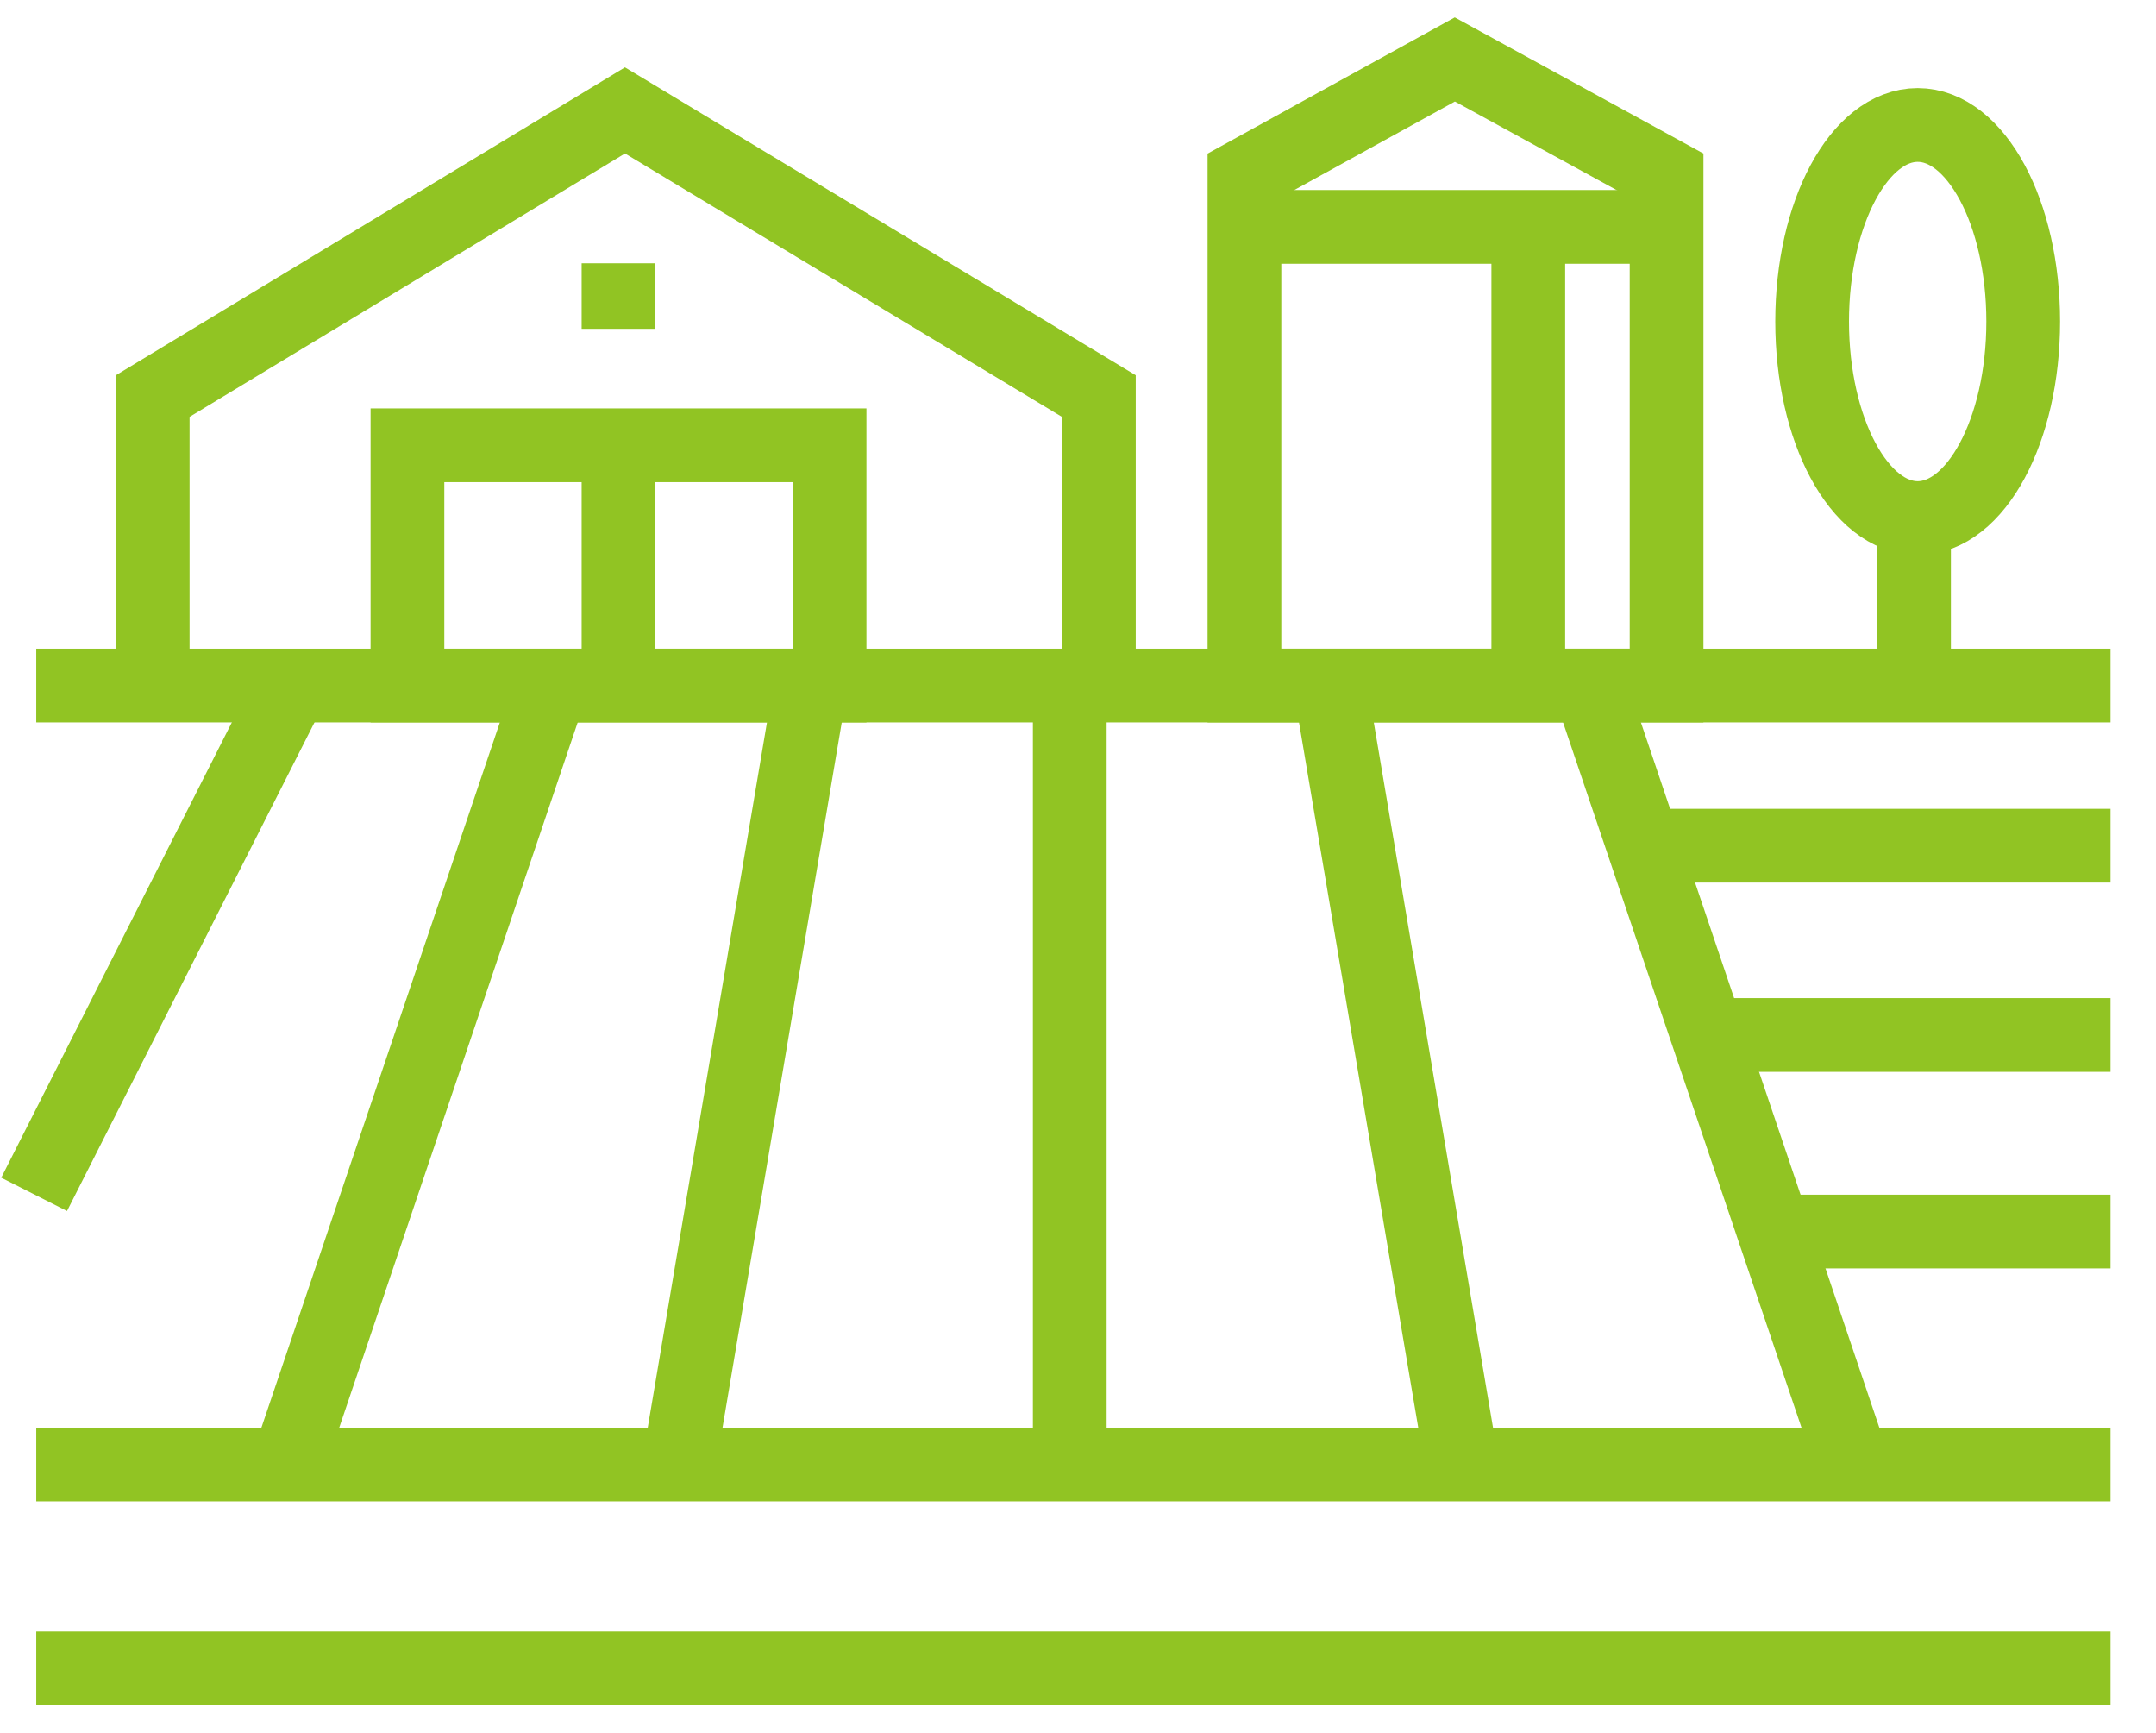
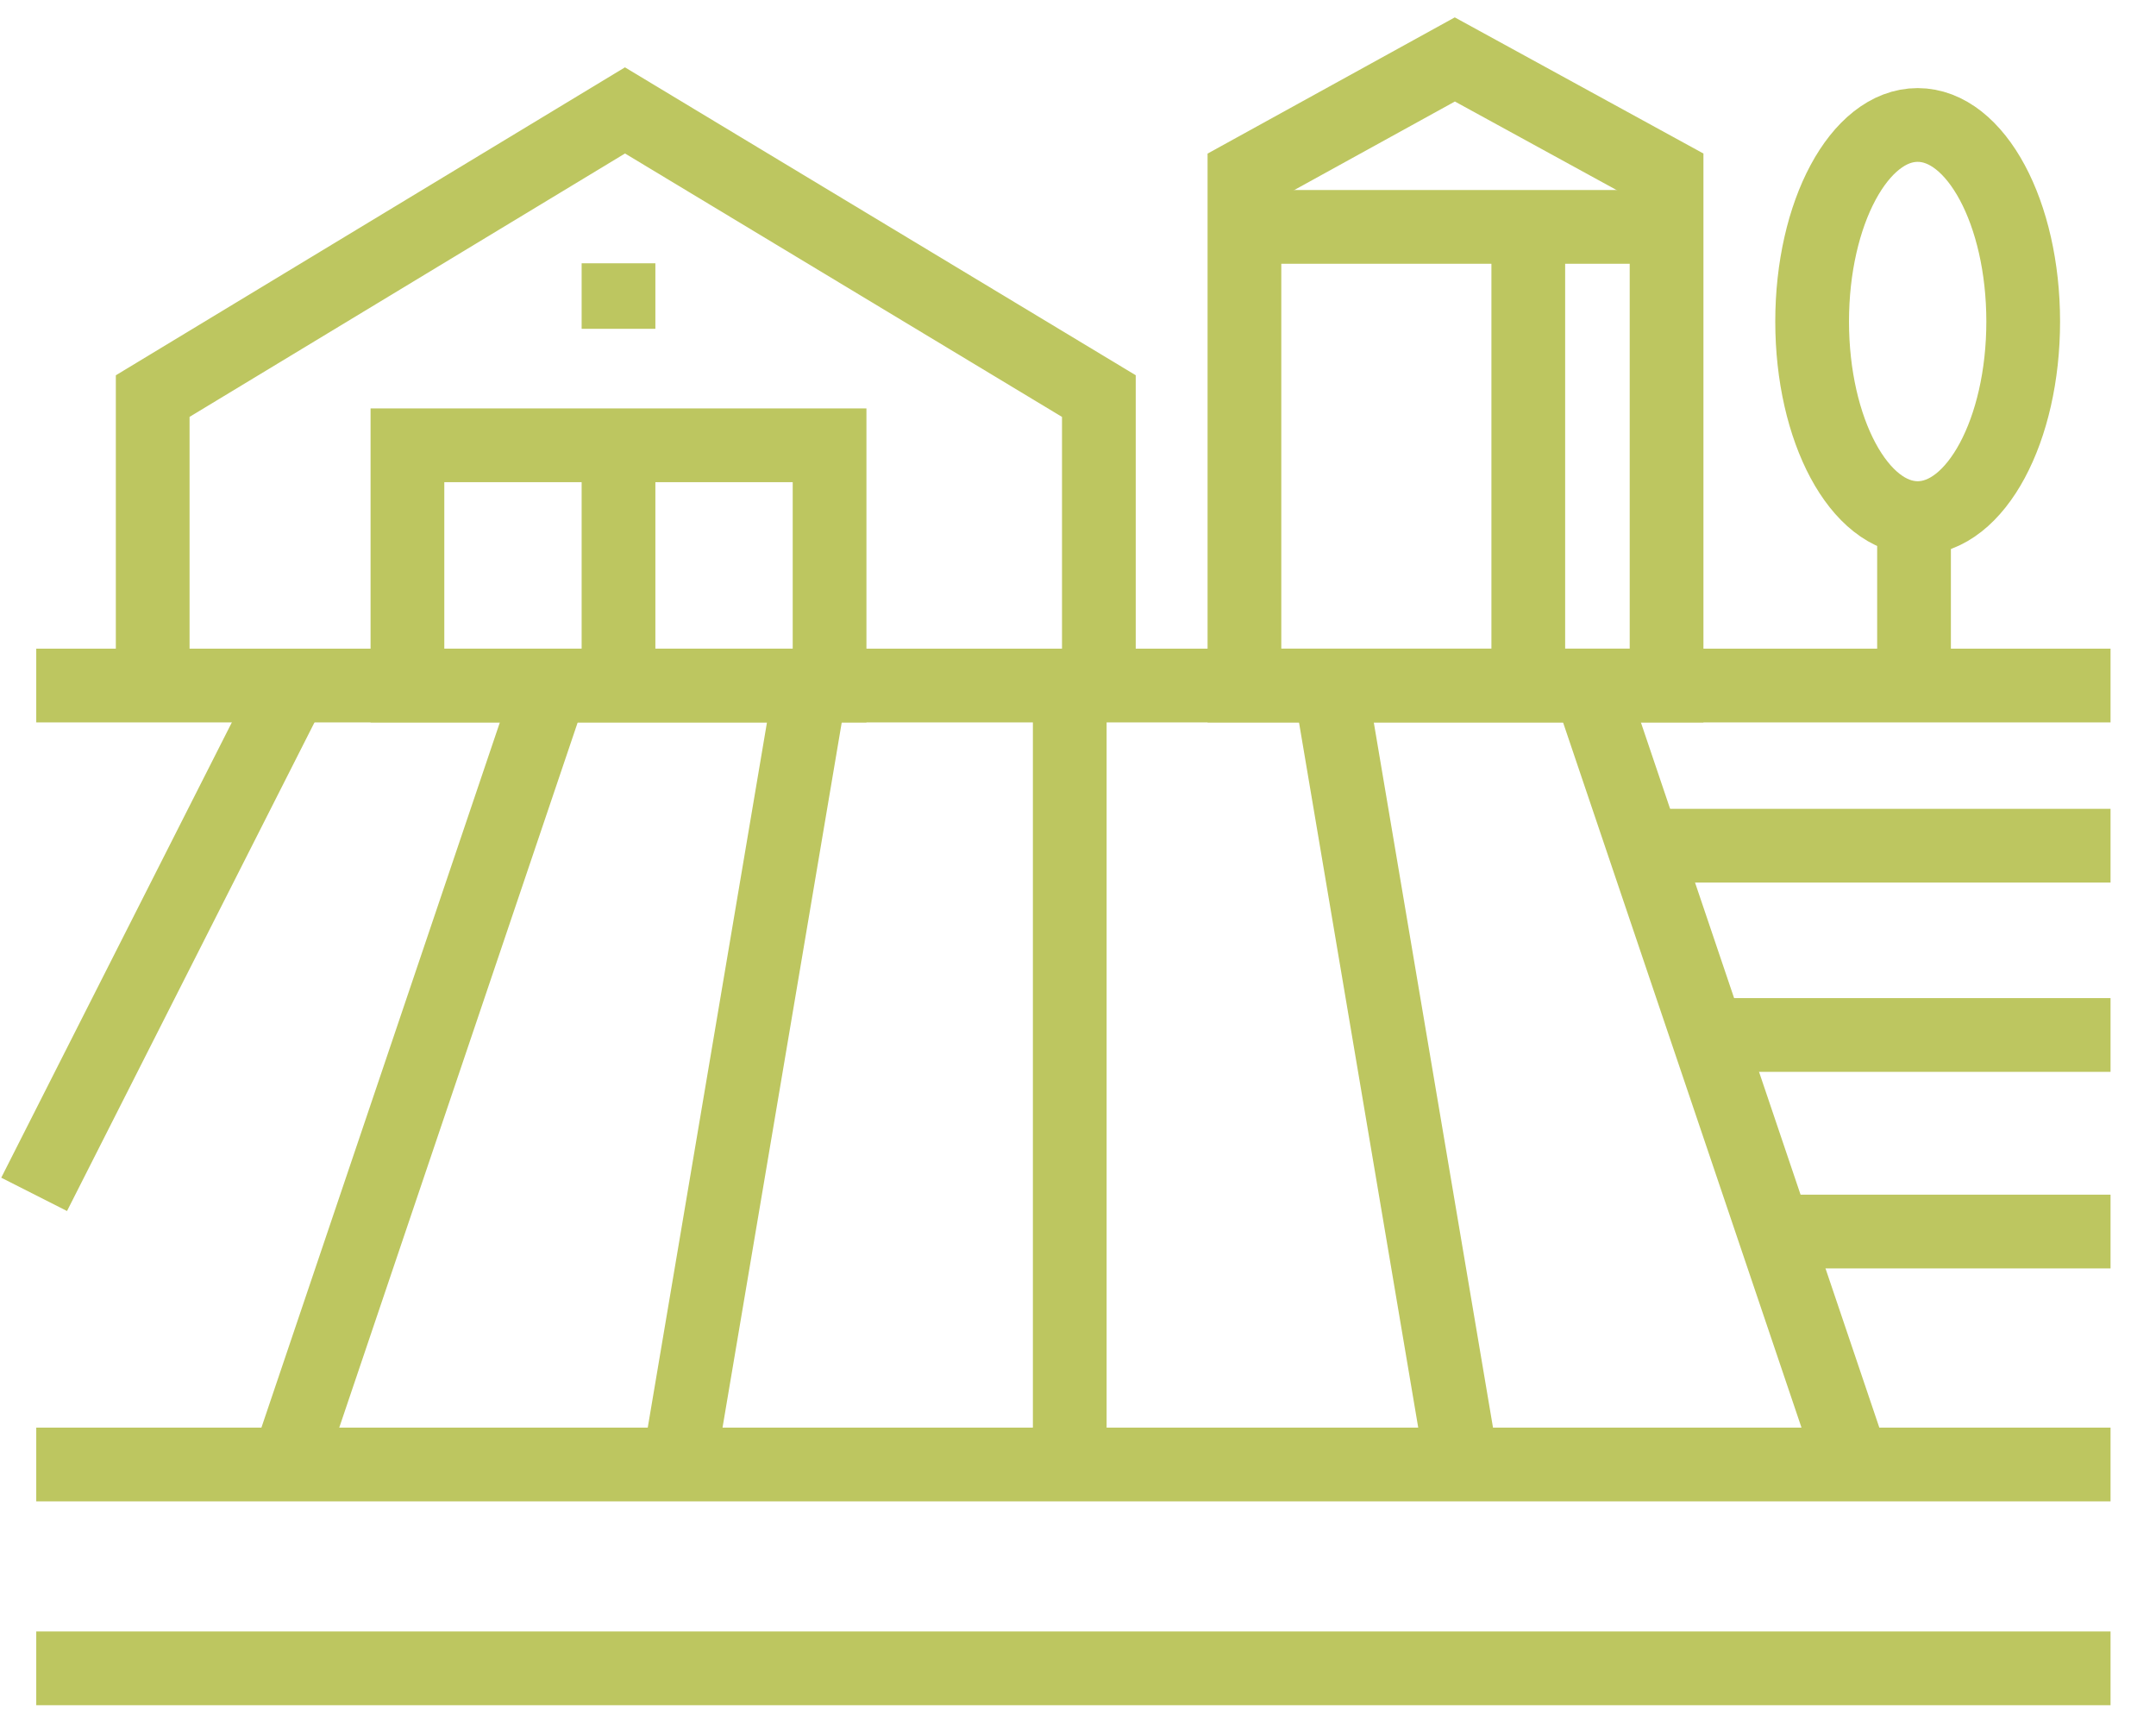
<svg xmlns="http://www.w3.org/2000/svg" width="100%" height="100%" viewBox="0 0 117 94" version="1.1" xml:space="preserve" style="fill-rule:evenodd;clip-rule:evenodd;stroke-miterlimit:10;">
  <g id="Artboard1" transform="matrix(1,0,0,1,-18.4741,-14.6425)">
    <rect x="18.474" y="14.642" width="116.385" height="93.742" style="fill:none;" />
    <clipPath id="_clip1">
      <rect x="18.474" y="14.642" width="116.385" height="93.742" />
    </clipPath>
    <g clip-path="url(#_clip1)">
      <g transform="matrix(0.994615,0,0,0.994615,-75.0062,2144.21)">
        <g transform="matrix(0.397107,0,0,0.397107,94.2601,-2139.84)">
-           <path d="M146.291,91L146.291,198" style="fill:none;fill-rule:nonzero;stroke:rgb(145,196,35);stroke-width:10.13px;" />
+           <path d="M146.291,91L146.291,198" style="fill:none;fill-rule:nonzero;stroke:#bdc660;stroke-width:10.13px;" />
        </g>
        <g transform="matrix(0.397107,0,0,0.397107,94.2601,-2139.84)">
-           <path d="M182.008,90.632L200.149,197.911" style="fill:none;fill-rule:nonzero;stroke:rgb(145,196,35);stroke-width:10.13px;" />
+           <path d="M182.008,90.632L200.149,197.911" style="fill:none;fill-rule:nonzero;stroke:#bdc660;stroke-width:10.13px;" />
        </g>
        <g transform="matrix(0.397107,0,0,0.397107,94.2601,-2139.84)">
-           <path d="M110.745,90.632L92.604,197.911" style="fill:none;fill-rule:nonzero;stroke:rgb(145,196,35);stroke-width:10.13px;" />
+           <path d="M110.745,90.632L92.604,197.911" style="fill:none;fill-rule:nonzero;stroke:#bdc660;stroke-width:10.13px;" />
        </g>
        <g transform="matrix(0.397107,0,0,0.397107,94.2601,-2139.84)">
-           <path d="M217.579,90.632L253.791,197.708" style="fill:none;fill-rule:nonzero;stroke:rgb(145,196,35);stroke-width:10.13px;" />
+           <path d="M217.579,90.632L253.791,197.708" style="fill:none;fill-rule:nonzero;stroke:#bdc660;stroke-width:10.13px;" />
        </g>
        <g transform="matrix(0.397107,0,0,0.397107,94.2601,-2139.84)">
-           <path d="M75.174,90.632L38.961,197.708" style="fill:none;fill-rule:nonzero;stroke:rgb(145,196,35);stroke-width:10.13px;" />
+           <path d="M75.174,90.632L38.961,197.708" style="fill:none;fill-rule:nonzero;stroke:#bdc660;stroke-width:10.13px;" />
        </g>
        <g transform="matrix(0.397107,0,0,0.397107,94.2601,-2139.84)">
-           <path d="M39.598,90.626L4,160.893" style="fill:none;fill-rule:nonzero;stroke:rgb(145,196,35);stroke-width:10.13px;" />
+           <path d="M39.598,90.626L4,160.893" style="fill:none;fill-rule:nonzero;stroke:#bdc660;stroke-width:10.13px;" />
        </g>
        <g transform="matrix(0.397107,0,0,0.397107,94.2601,-2139.84)">
-           <path d="M4.291,91L289.291,91" style="fill:none;fill-rule:nonzero;stroke:rgb(145,196,35);stroke-width:10.13px;" />
+           <path d="M4.291,91L289.291,91" style="fill:none;fill-rule:nonzero;stroke:#bdc660;stroke-width:10.13px;" />
        </g>
        <g transform="matrix(0.397107,0,0,0.397107,94.2601,-2139.84)">
-           <path d="M20.291,91L20.291,51.24L85.182,12L150.291,51.24L150.291,91" style="fill:none;fill-rule:nonzero;stroke:rgb(145,196,35);stroke-width:10.13px;stroke-miterlimit:1.5;" />
+           <path d="M20.291,91L20.291,51.24L85.182,12L150.291,51.24L150.291,91" style="fill:none;fill-rule:nonzero;stroke:#bdc660;stroke-width:10.13px;stroke-miterlimit:1.5;" />
        </g>
        <g transform="matrix(0.397107,0,0,0.397107,94.2601,-2139.84)">
-           <path d="M248.291,41C248.291,26.088 254.783,14 262.791,14C270.799,14 277.291,26.088 277.291,41C277.291,55.912 270.799,68 262.791,68C254.783,68 248.291,55.912 248.291,41Z" style="fill:none;fill-rule:nonzero;stroke:rgb(145,196,35);stroke-width:10.13px;" />
+           <path d="M248.291,41C248.291,26.088 254.783,14 262.791,14C270.799,14 277.291,26.088 277.291,41C277.291,55.912 270.799,68 262.791,68C254.783,68 248.291,55.912 248.291,41Z" style="fill:none;fill-rule:nonzero;stroke:#bdc660;stroke-width:10.13px;" />
        </g>
        <g transform="matrix(0.397107,0,0,0.397107,94.2601,-2139.84)">
-           <path d="M262.291,68L262.291,91" style="fill:none;fill-rule:nonzero;stroke:rgb(145,196,35);stroke-width:10.13px;" />
+           <path d="M262.291,68L262.291,91" style="fill:none;fill-rule:nonzero;stroke:#bdc660;stroke-width:10.13px;" />
        </g>
        <g transform="matrix(0.397107,0,0,0.397107,94.2601,-2139.84)">
-           <path d="M289.291,113L225.291,113" style="fill:none;fill-rule:nonzero;stroke:rgb(145,196,35);stroke-width:10.13px;" />
+           <path d="M289.291,113L225.291,113" style="fill:none;fill-rule:nonzero;stroke:#bdc660;stroke-width:10.13px;" />
        </g>
        <g transform="matrix(0.397107,0,0,0.397107,94.2601,-2139.84)">
-           <path d="M289.291,139L234.291,139" style="fill:none;fill-rule:nonzero;stroke:rgb(145,196,35);stroke-width:10.13px;" />
+           <path d="M289.291,139L234.291,139" style="fill:none;fill-rule:nonzero;stroke:#bdc660;stroke-width:10.13px;" />
        </g>
        <g transform="matrix(0.397107,0,0,0.397107,94.2601,-2139.84)">
-           <path d="M289.291,166L242.291,166" style="fill:none;fill-rule:nonzero;stroke:rgb(145,196,35);stroke-width:10.13px;" />
+           <path d="M289.291,166L242.291,166" style="fill:none;fill-rule:nonzero;stroke:#bdc660;stroke-width:10.13px;" />
        </g>
        <g transform="matrix(0.397107,0,0,0.397107,94.2601,-2139.84)">
-           <path d="M4.291,198L289.291,198" style="fill:none;fill-rule:nonzero;stroke:rgb(145,196,35);stroke-width:10.13px;" />
+           <path d="M4.291,198L289.291,198" style="fill:none;fill-rule:nonzero;stroke:#bdc660;stroke-width:10.13px;" />
        </g>
        <g transform="matrix(0.397107,0,0,0.397107,94.2601,-2139.84)">
-           <path d="M289.291,226L4.291,226" style="fill:none;fill-rule:nonzero;stroke:rgb(145,196,35);stroke-width:10.13px;" />
+           <path d="M289.291,226L4.291,226" style="fill:none;fill-rule:nonzero;stroke:#bdc660;stroke-width:10.13px;" />
        </g>
        <g transform="matrix(0.397107,0,0,0.397107,94.2601,-2139.84)">
-           <rect x="55.291" y="58" width="58" height="33" style="fill:none;fill-rule:nonzero;stroke:rgb(145,196,35);stroke-width:10.13px;stroke-miterlimit:1.5;" />
+           <rect x="55.291" y="58" width="58" height="33" style="fill:none;fill-rule:nonzero;stroke:#bdc660;stroke-width:10.13px;stroke-miterlimit:1.5;" />
        </g>
        <g transform="matrix(0.397107,0,0,0.397107,94.2601,-2139.84)">
-           <path d="M84.291,58L84.291,91" style="fill:none;fill-rule:nonzero;stroke:rgb(145,196,35);stroke-width:10.13px;stroke-miterlimit:1.5;" />
+           <path d="M84.291,58L84.291,91" style="fill:none;fill-rule:nonzero;stroke:#bdc660;stroke-width:10.13px;stroke-miterlimit:1.5;" />
        </g>
        <g transform="matrix(0.397107,0,0,0.397107,94.2601,-2139.84)">
-           <path d="M84.291,33L84.291,42" style="fill:none;fill-rule:nonzero;stroke:rgb(145,196,35);stroke-width:10.13px;stroke-miterlimit:1.5;" />
+           <path d="M84.291,33L84.291,42" style="fill:none;fill-rule:nonzero;stroke:#bdc660;stroke-width:10.13px;stroke-miterlimit:1.5;" />
        </g>
        <g transform="matrix(0.397107,0,0,0.397107,94.2601,-2139.84)">
-           <path d="M228.291,20.925L228.291,91L170.291,91L170.291,20.925L199.199,5L228.291,20.925Z" style="fill:none;stroke:rgb(145,196,35);stroke-width:10.13px;stroke-miterlimit:1.5;" />
+           <path d="M228.291,20.925L228.291,91L170.291,91L170.291,20.925L199.199,5L228.291,20.925Z" style="fill:none;stroke:#bdc660;stroke-width:10.13px;stroke-miterlimit:1.5;" />
        </g>
        <g transform="matrix(0.397107,0,0,0.397107,94.2601,-2139.84)">
-           <path d="M170.291,28L228.291,28" style="fill:none;fill-rule:nonzero;stroke:rgb(145,196,35);stroke-width:10.13px;stroke-miterlimit:1.5;" />
+           <path d="M170.291,28L228.291,28" style="fill:none;fill-rule:nonzero;stroke:#bdc660;stroke-width:10.13px;stroke-miterlimit:1.5;" />
        </g>
        <g transform="matrix(0.397107,0,0,0.397107,94.2601,-2139.84)">
-           <path d="M209.291,28L209.291,91" style="fill:none;fill-rule:nonzero;stroke:rgb(145,196,35);stroke-width:10.13px;stroke-miterlimit:1.5;" />
+           <path d="M209.291,28L209.291,91" style="fill:none;fill-rule:nonzero;stroke:#bdc660;stroke-width:10.13px;stroke-miterlimit:1.5;" />
        </g>
      </g>
    </g>
  </g>
</svg>
